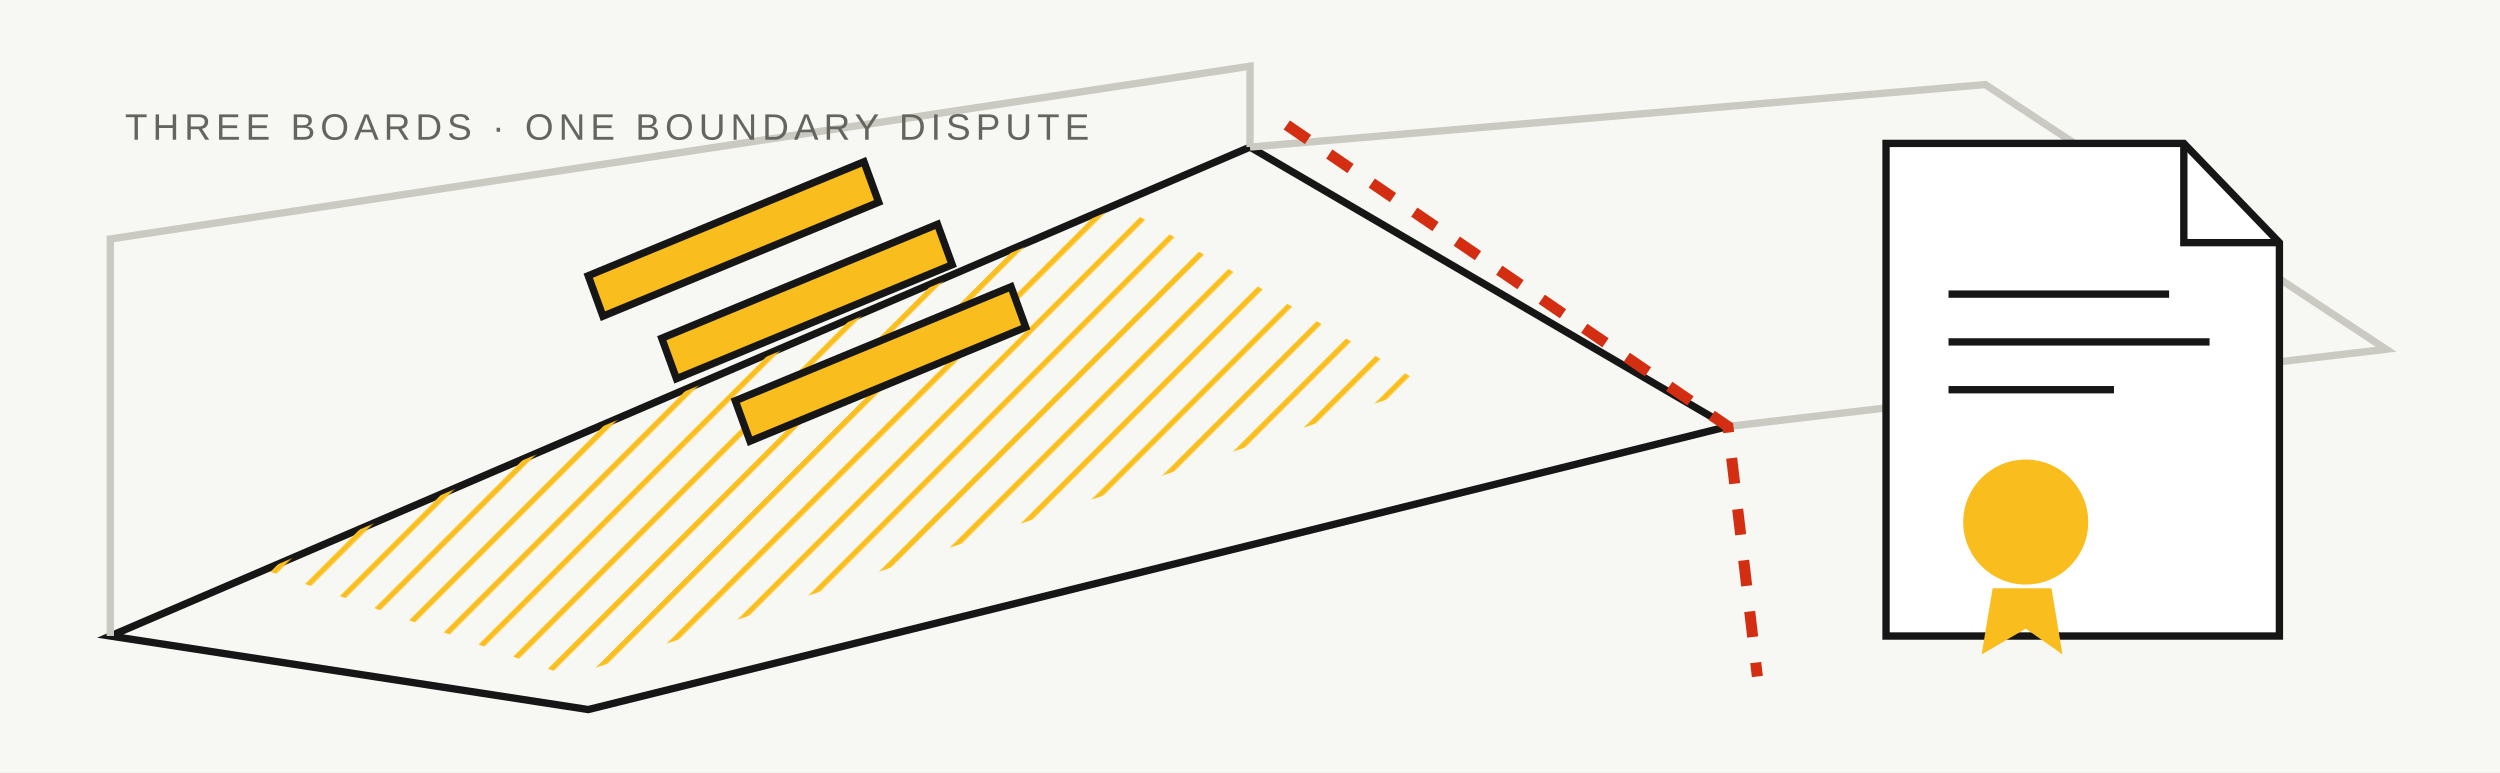
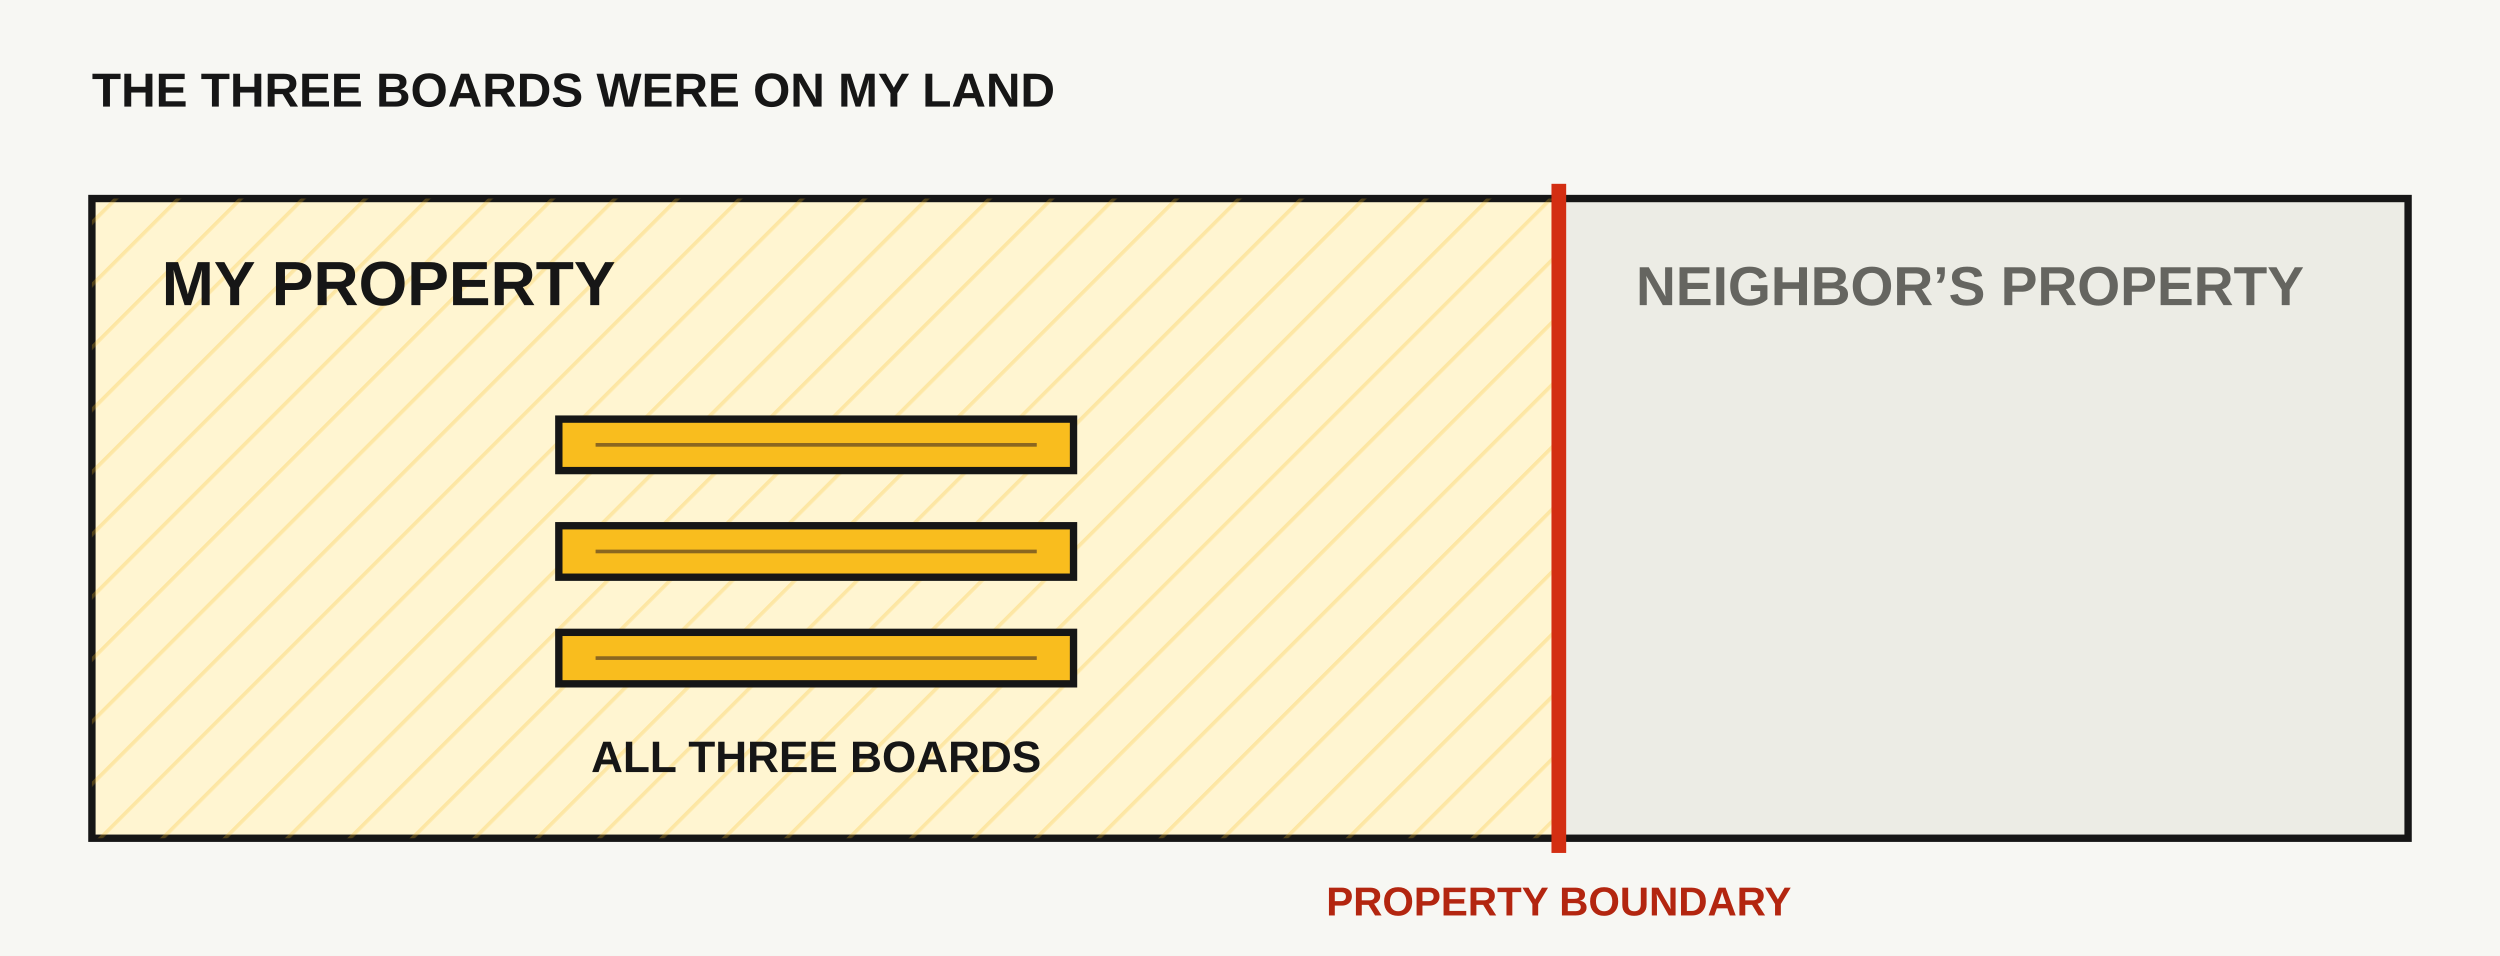
- <svg xmlns="http://www.w3.org/2000/svg" viewBox="0 0 680 210" role="img" aria-labelledby="title">
+ <svg xmlns="http://www.w3.org/2000/svg" viewBox="0 0 680 260" role="img" aria-labelledby="title desc">
  <defs>
-     <pattern id="hatch" width="9" height="9" patternUnits="userSpaceOnUse" patternTransform="rotate(45)">
-       <path d="M0 0V9" stroke="#f9bd1e" stroke-width="3" />
+     <pattern id="hatch" width="12" height="12" patternUnits="userSpaceOnUse" patternTransform="rotate(45)">
+       <path d="M0 0V12" stroke="#f9bd1e" stroke-width="2" opacity=".25" />
    </pattern>
  </defs>
-   <rect width="680" height="210" fill="#f7f7f3" />
-   <g stroke="#161616" stroke-width="2" fill="none">
-     <path d="M30 173L340 40L470 116L160 193Z" />
-     <path d="M30 173L30 65L340 18L340 40" stroke="#cacac2" />
-     <path d="M340 40L540 23L649 95L470 116" stroke="#cacac2" />
+   <rect width="680" height="260" fill="#f7f7f3" />
+   <text x="25" y="29" font-family="Arial,sans-serif" font-size="13" font-weight="bold" fill="#161616">THE THREE BOARDS WERE ON MY LAND</text>
+   <rect x="25" y="54" width="399" height="174" fill="#fff5d1" stroke="#161616" stroke-width="2" />
+   <rect x="25" y="54" width="399" height="174" fill="url(#hatch)" />
+   <rect x="424" y="54" width="231" height="174" fill="#ecece5" stroke="#161616" stroke-width="2" />
+   <text x="44" y="83" font-family="Arial,sans-serif" font-size="17" font-weight="bold" fill="#161616">MY PROPERTY</text>
+   <text x="445" y="83" font-family="Arial,sans-serif" font-size="15" font-weight="bold" fill="#656560">NEIGHBOR’S PROPERTY</text>
+   <g fill="#f9bd1e" stroke="#161616" stroke-width="2">
+     <rect x="152" y="114" width="140" height="14" />
+     <rect x="152" y="143" width="140" height="14" />
+     <rect x="152" y="172" width="140" height="14" />
  </g>
-   <path d="M72 155L305 56L388 105L155 184Z" fill="url(#hatch)" />
-   <path d="M350 34L470 116L478 184" stroke="#d32e12" stroke-width="3" stroke-dasharray="7 7" fill="none" />
-   <g fill="#f9bd1e" stroke="#161616" stroke-width="2">
-     <path d="M160 75L235 44L239 55L164 86Z" />
-     <path d="M180 92L255 61L259 72L184 103Z" />
-     <path d="M200 109L275 78L279 89L204 120Z" />
+   <g stroke="#8b6720" stroke-width="1" fill="none">
+     <path d="M162 121H282M162 150H282M162 179H282" />
  </g>
-   <g transform="translate(513 39)">
-     <path d="M0 0H81L107 27V134H0Z" fill="white" stroke="#161616" stroke-width="2" />
-     <path d="M81 0V27H107M17 41H77M17 54H88M17 67H62" stroke="#161616" stroke-width="2" fill="none" />
-     <circle cx="38" cy="103" r="17" fill="#f9bd1e" />
-     <path d="M29 121L26 139L38 132L48 139L45 121" fill="#f9bd1e" />
-   </g>
-   <text x="34" y="38" font-family="Arial,sans-serif" font-size="10" letter-spacing="1.4" fill="#656560">THREE BOARDS · ONE BOUNDARY DISPUTE</text>
+   <text x="222" y="210" text-anchor="middle" font-family="Arial,sans-serif" font-size="12" font-weight="bold" fill="#161616">ALL THREE BOARDS</text>
+   <path d="M424 50V232" stroke="#d32e12" stroke-width="4" />
+   <text x="424" y="249" text-anchor="middle" font-family="Arial,sans-serif" font-size="11" font-weight="bold" fill="#b32610">PROPERTY BOUNDARY</text>
</svg>
